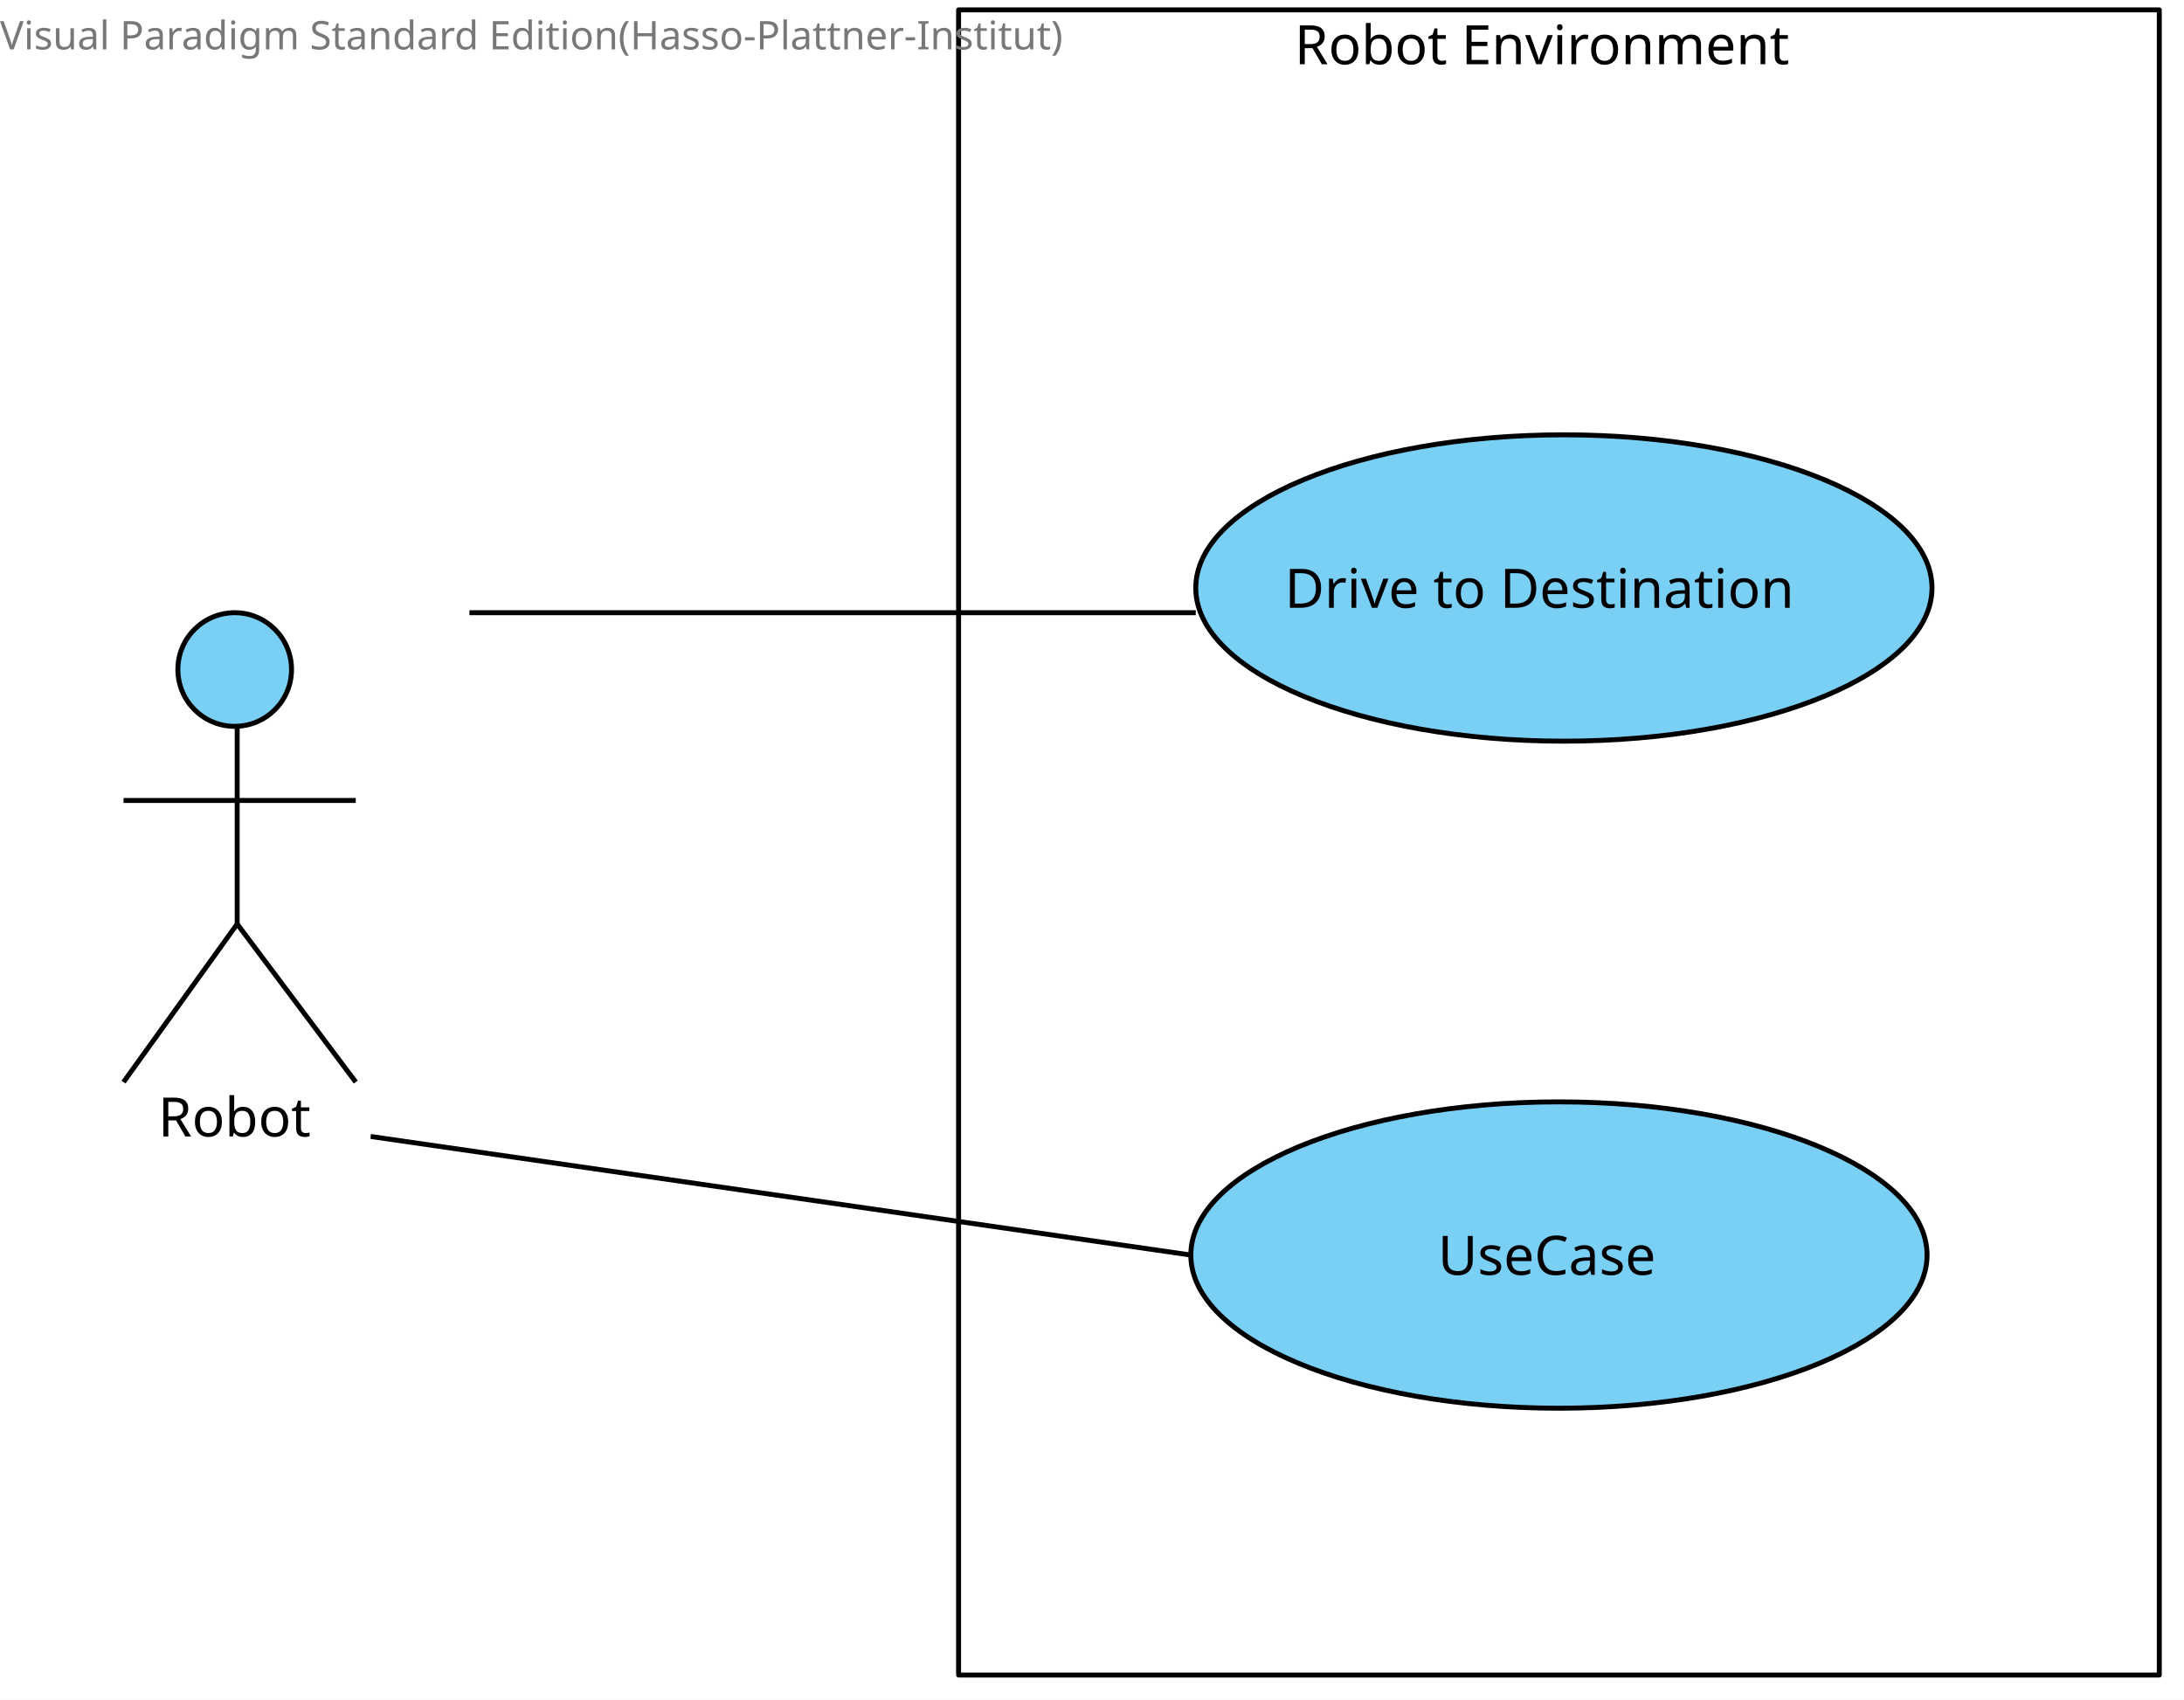
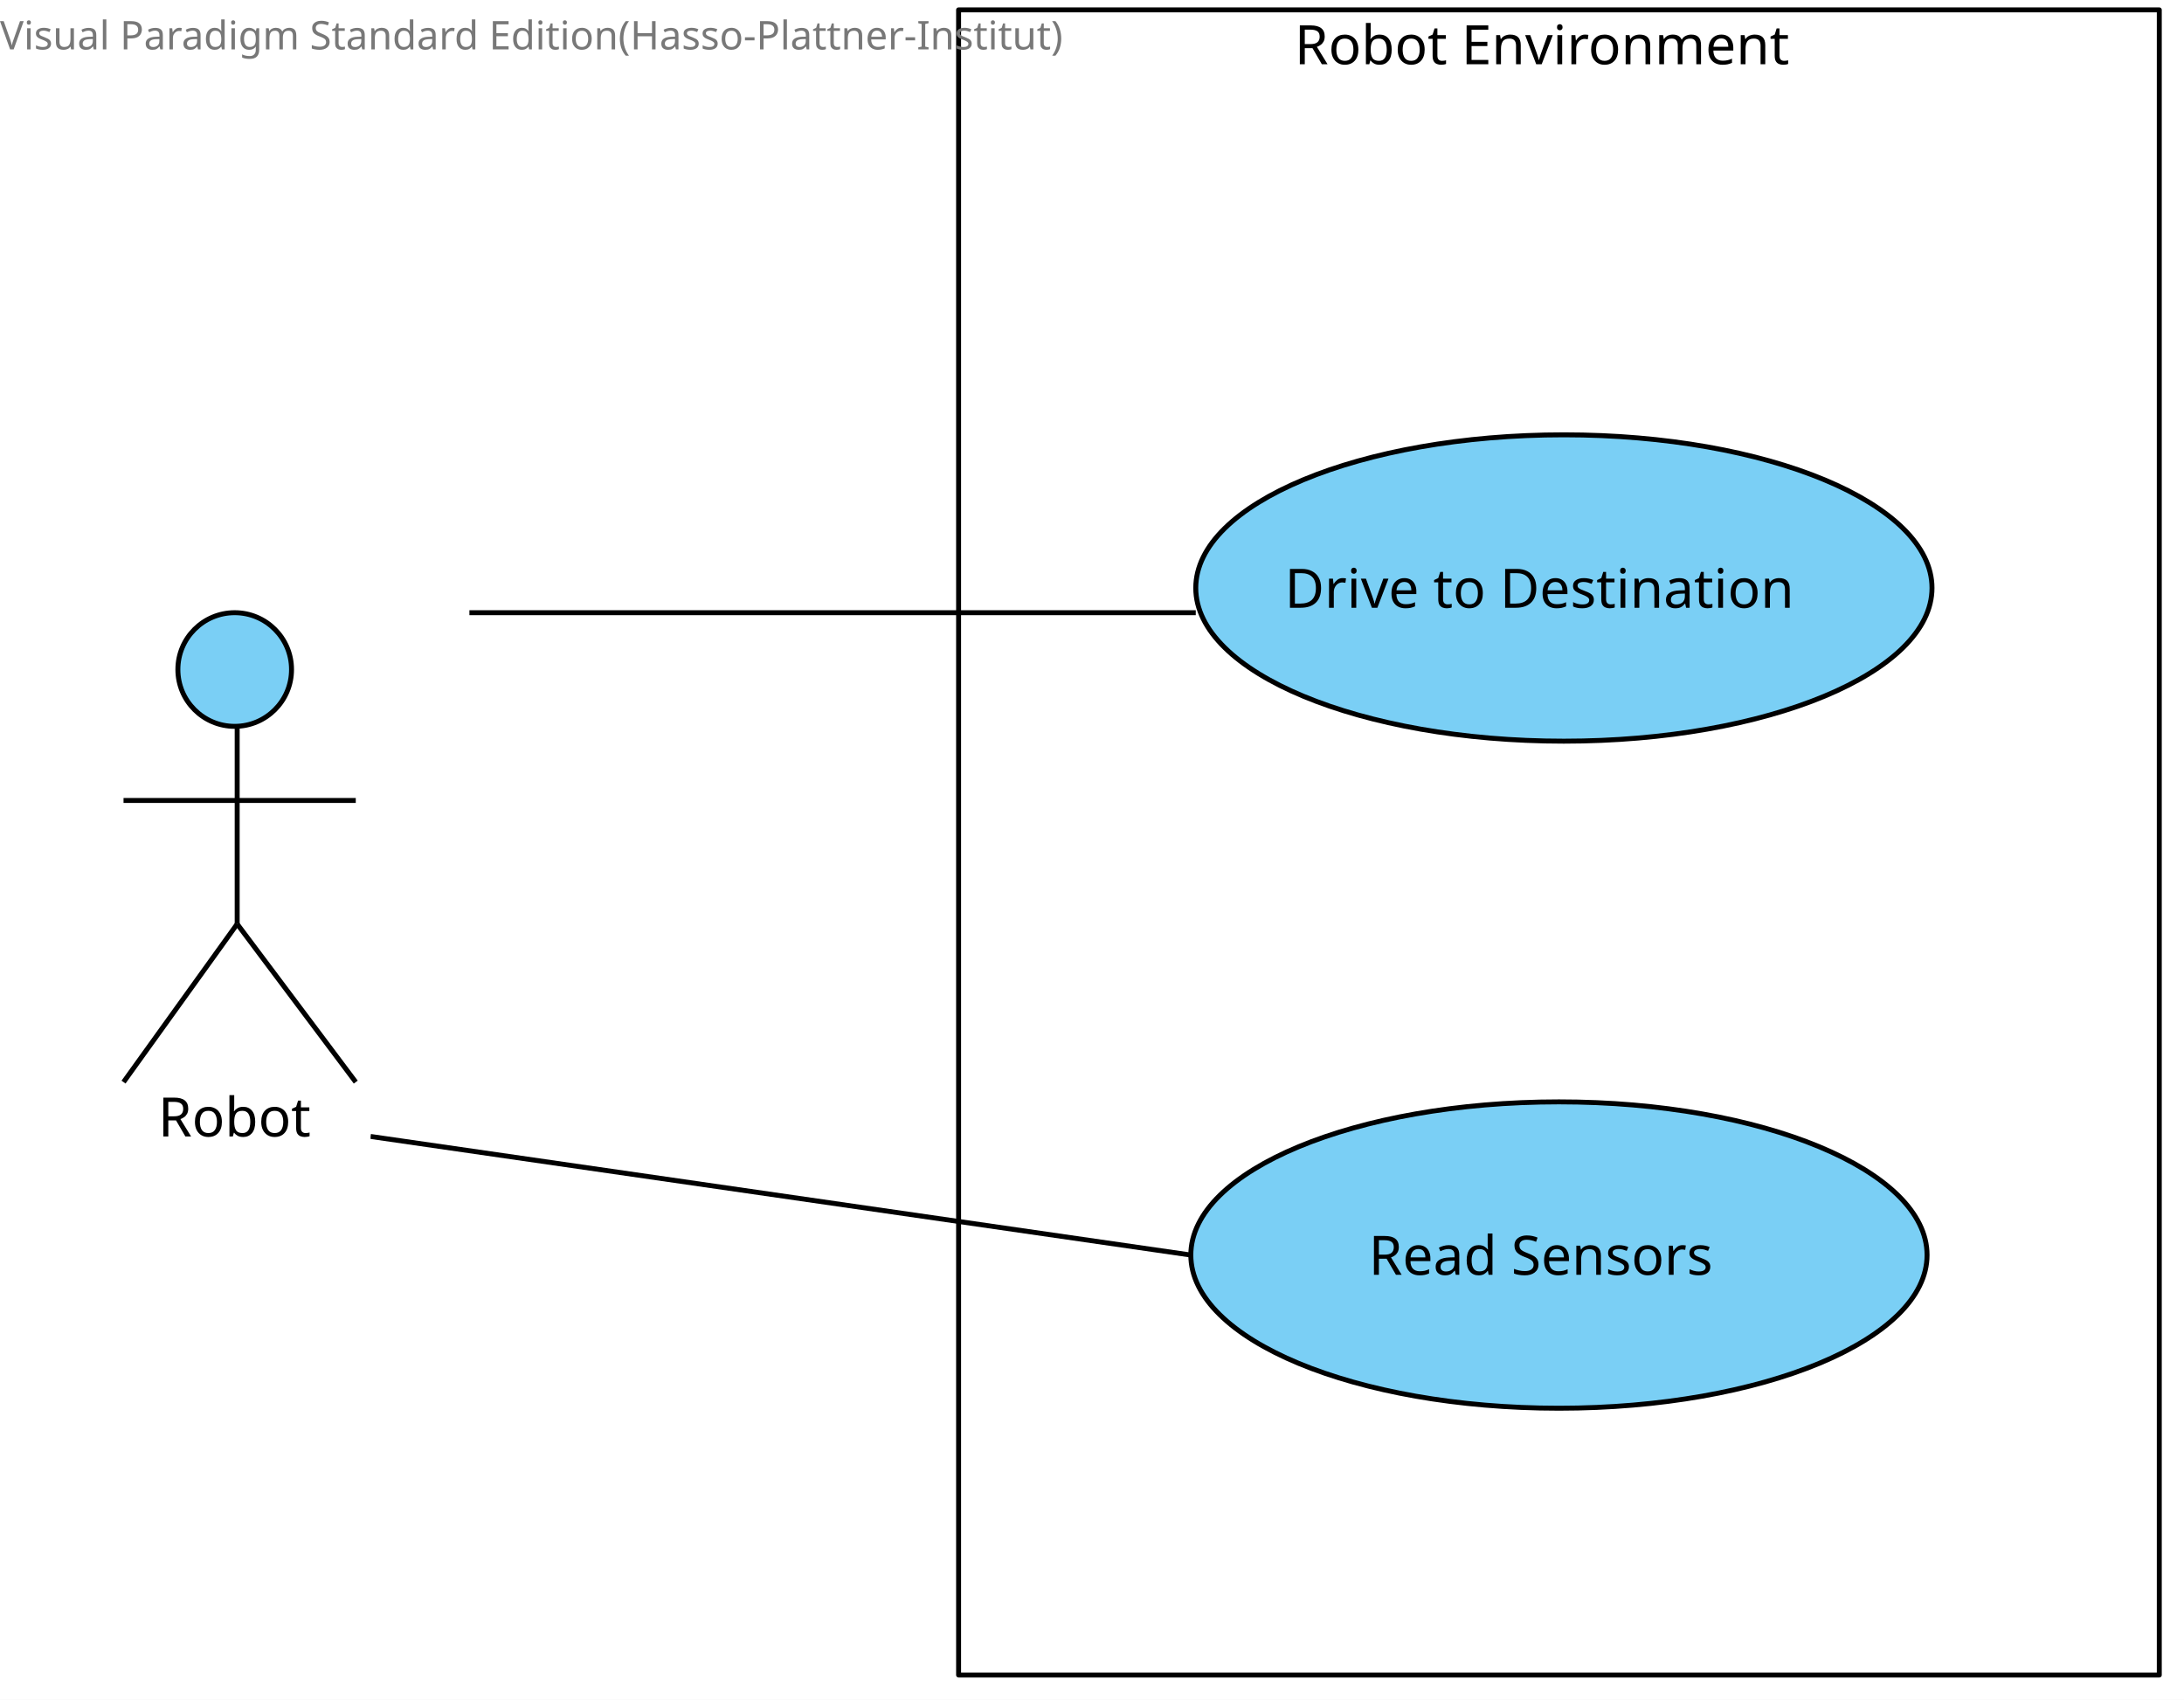
<svg xmlns="http://www.w3.org/2000/svg" fill-opacity="0" color-rendering="auto" color-interpolation="auto" stroke="rgb(0,0,0)" text-rendering="auto" stroke-linecap="square" width="442" stroke-miterlimit="10" stroke-opacity="0" shape-rendering="auto" fill="rgb(0,0,0)" stroke-dasharray="none" font-weight="normal" stroke-width="1" height="344" font-family="'Dialog'" font-style="normal" stroke-linejoin="miter" font-size="12" stroke-dashoffset="0" image-rendering="auto">
  <defs id="genericDefs" />
  <g>
    <defs id="defs1">
      <clipPath clipPathUnits="userSpaceOnUse" id="clipPath1">
        <path d="M-7 -7 L255 -7 L255 349 L-7 349 L-7 -7 Z" />
      </clipPath>
      <clipPath clipPathUnits="userSpaceOnUse" id="clipPath2">
        <path d="M0 0 L0 338 L244 338 L244 0 Z" />
      </clipPath>
      <clipPath clipPathUnits="userSpaceOnUse" id="clipPath3">
        <path d="M-7 -7 L160 -7 L160 73 L-7 73 L-7 -7 Z" />
      </clipPath>
      <clipPath clipPathUnits="userSpaceOnUse" id="clipPath4">
        <path d="M0 0 L0 62 L149 62 L149 0 Z" />
      </clipPath>
      <clipPath clipPathUnits="userSpaceOnUse" id="clipPath5">
        <path d="M-7 -7 L104 -7 L104 106 L-7 106 L-7 -7 Z" />
      </clipPath>
      <clipPath clipPathUnits="userSpaceOnUse" id="clipPath6">
        <path d="M-53 -14 L106 -14 L106 28 L-53 28 L-53 -14 Z" />
      </clipPath>
      <clipPath clipPathUnits="userSpaceOnUse" id="clipPath7">
        <path d="M0 0 L270 0 L270 128 L0 128 L0 0 Z" />
      </clipPath>
      <clipPath clipPathUnits="userSpaceOnUse" id="clipPath8">
        <path d="M0 0 L0 39 L50 39 L50 53 L0 53 L0 128 L270 128 L270 0 Z" />
      </clipPath>
      <clipPath clipPathUnits="userSpaceOnUse" id="clipPath9">
        <path d="M0 0 L251 0 L251 104 L0 104 L0 0 Z" />
      </clipPath>
      <clipPath clipPathUnits="userSpaceOnUse" id="clipPath10">
        <path d="M0 0 L0 104 L251 104 L251 0 Z" />
      </clipPath>
    </defs>
    <g fill="white" text-rendering="geometricPrecision" fill-opacity="1" stroke-opacity="1" stroke="white">
      <rect x="0" width="442" height="344" y="0" stroke="none" />
    </g>
    <g font-size="11" stroke-linecap="butt" transform="translate(194,2)" fill-opacity="1" fill="black" text-rendering="geometricPrecision" font-family="sans-serif" stroke-linejoin="round" stroke="black" stroke-opacity="1" stroke-miterlimit="0">
      <rect fill="none" x="0" width="243" height="337" y="0" clip-path="url(#clipPath1)" />
    </g>
    <g font-size="11" transform="translate(194,2)" fill-opacity="1" fill="black" text-rendering="geometricPrecision" font-family="sans-serif" stroke="black" stroke-opacity="1">
      <text x="68" xml:space="preserve" y="11" clip-path="url(#clipPath2)" stroke="none">Robot Environment</text>
    </g>
    <g font-size="11" transform="translate(242,88)" fill-opacity="1" fill="rgb(122,207,245)" text-rendering="geometricPrecision" font-family="sans-serif" stroke="rgb(122,207,245)" stroke-opacity="1">
      <ellipse rx="74.5" ry="31" clip-path="url(#clipPath3)" cx="74.5" cy="31" stroke="none" />
    </g>
    <g font-size="11" stroke-linecap="butt" transform="translate(242,88)" fill-opacity="1" fill="black" text-rendering="geometricPrecision" font-family="sans-serif" stroke-linejoin="round" stroke="black" stroke-opacity="1" stroke-miterlimit="0">
      <ellipse rx="74.5" fill="none" ry="31" clip-path="url(#clipPath3)" cx="74.5" cy="31" />
    </g>
    <g font-size="11" transform="translate(242,88)" fill-opacity="1" fill="black" text-rendering="geometricPrecision" font-family="sans-serif" stroke="black" stroke-opacity="1">
      <text x="18" xml:space="preserve" y="35" clip-path="url(#clipPath4)" stroke="none">Drive to Destination</text>
    </g>
    <g font-size="11" transform="translate(241,223)" fill-opacity="1" fill="rgb(122,207,245)" text-rendering="geometricPrecision" font-family="sans-serif" stroke="rgb(122,207,245)" stroke-opacity="1">
      <ellipse rx="74.5" ry="31" clip-path="url(#clipPath3)" cx="74.5" cy="31" stroke="none" />
    </g>
    <g font-size="11" stroke-linecap="butt" transform="translate(241,223)" fill-opacity="1" fill="black" text-rendering="geometricPrecision" font-family="sans-serif" stroke-linejoin="round" stroke="black" stroke-opacity="1" stroke-miterlimit="0">
      <ellipse rx="74.5" fill="none" ry="31" clip-path="url(#clipPath3)" cx="74.5" cy="31" />
    </g>
    <g font-size="11" transform="translate(241,223)" fill-opacity="1" fill="black" text-rendering="geometricPrecision" font-family="sans-serif" stroke="black" stroke-opacity="1">
-       <text x="50" xml:space="preserve" y="35" clip-path="url(#clipPath4)" stroke="none">UseCase</text>
+       <text x="36" xml:space="preserve" y="35" clip-path="url(#clipPath4)" stroke="none">Read Sensors</text>
    </g>
    <g font-size="11" transform="translate(2,124)" fill-opacity="1" fill="rgb(122,207,245)" text-rendering="geometricPrecision" font-family="sans-serif" stroke="rgb(122,207,245)" stroke-opacity="1">
      <circle r="11.5" clip-path="url(#clipPath5)" cx="45.5" cy="11.5" stroke="none" />
    </g>
    <g font-size="11" stroke-linecap="butt" transform="translate(2,124)" fill-opacity="1" fill="black" text-rendering="geometricPrecision" font-family="sans-serif" stroke-linejoin="round" stroke="black" stroke-opacity="1" stroke-miterlimit="0">
      <circle fill="none" r="11.5" clip-path="url(#clipPath5)" cx="45.5" cy="11.5" />
      <line y2="63" fill="none" x1="46" clip-path="url(#clipPath5)" x2="46" y1="23" />
      <line y2="38" fill="none" x1="23" clip-path="url(#clipPath5)" x2="70" y1="38" />
      <line y2="95" fill="none" x1="46" clip-path="url(#clipPath5)" x2="23" y1="63" />
      <line y2="95" fill="none" x1="46" clip-path="url(#clipPath5)" x2="70" y1="63" />
    </g>
    <g font-size="11" transform="translate(22,219)" fill-opacity="1" fill="black" text-rendering="geometricPrecision" font-family="sans-serif" stroke="black" stroke-opacity="1">
      <text x="10" xml:space="preserve" y="11" clip-path="url(#clipPath6)" stroke="none">Robot</text>
    </g>
    <g font-size="11" stroke-linecap="butt" transform="translate(25,180)" fill-opacity="1" fill="black" text-rendering="geometricPrecision" font-family="sans-serif" stroke-linejoin="round" stroke="black" stroke-opacity="1">
      <line y2="74" fill="none" x1="50" clip-path="url(#clipPath8)" x2="216" y1="50" />
    </g>
    <g font-size="11" stroke-linecap="butt" transform="translate(45,74)" fill-opacity="1" fill="black" text-rendering="geometricPrecision" font-family="sans-serif" stroke-linejoin="round" stroke="black" stroke-opacity="1">
      <line y2="50" fill="none" x1="197" clip-path="url(#clipPath10)" x2="50" y1="50" />
    </g>
    <g fill="rgb(120,120,120)" text-rendering="geometricPrecision" fill-opacity="1" font-size="8" stroke-opacity="1" stroke="rgb(120,120,120)">
      <text x="0" xml:space="preserve" y="10" stroke="none">Visual Paradigm Standard Edition(Hasso-Plattner-Institut)</text>
    </g>
  </g>
</svg>
